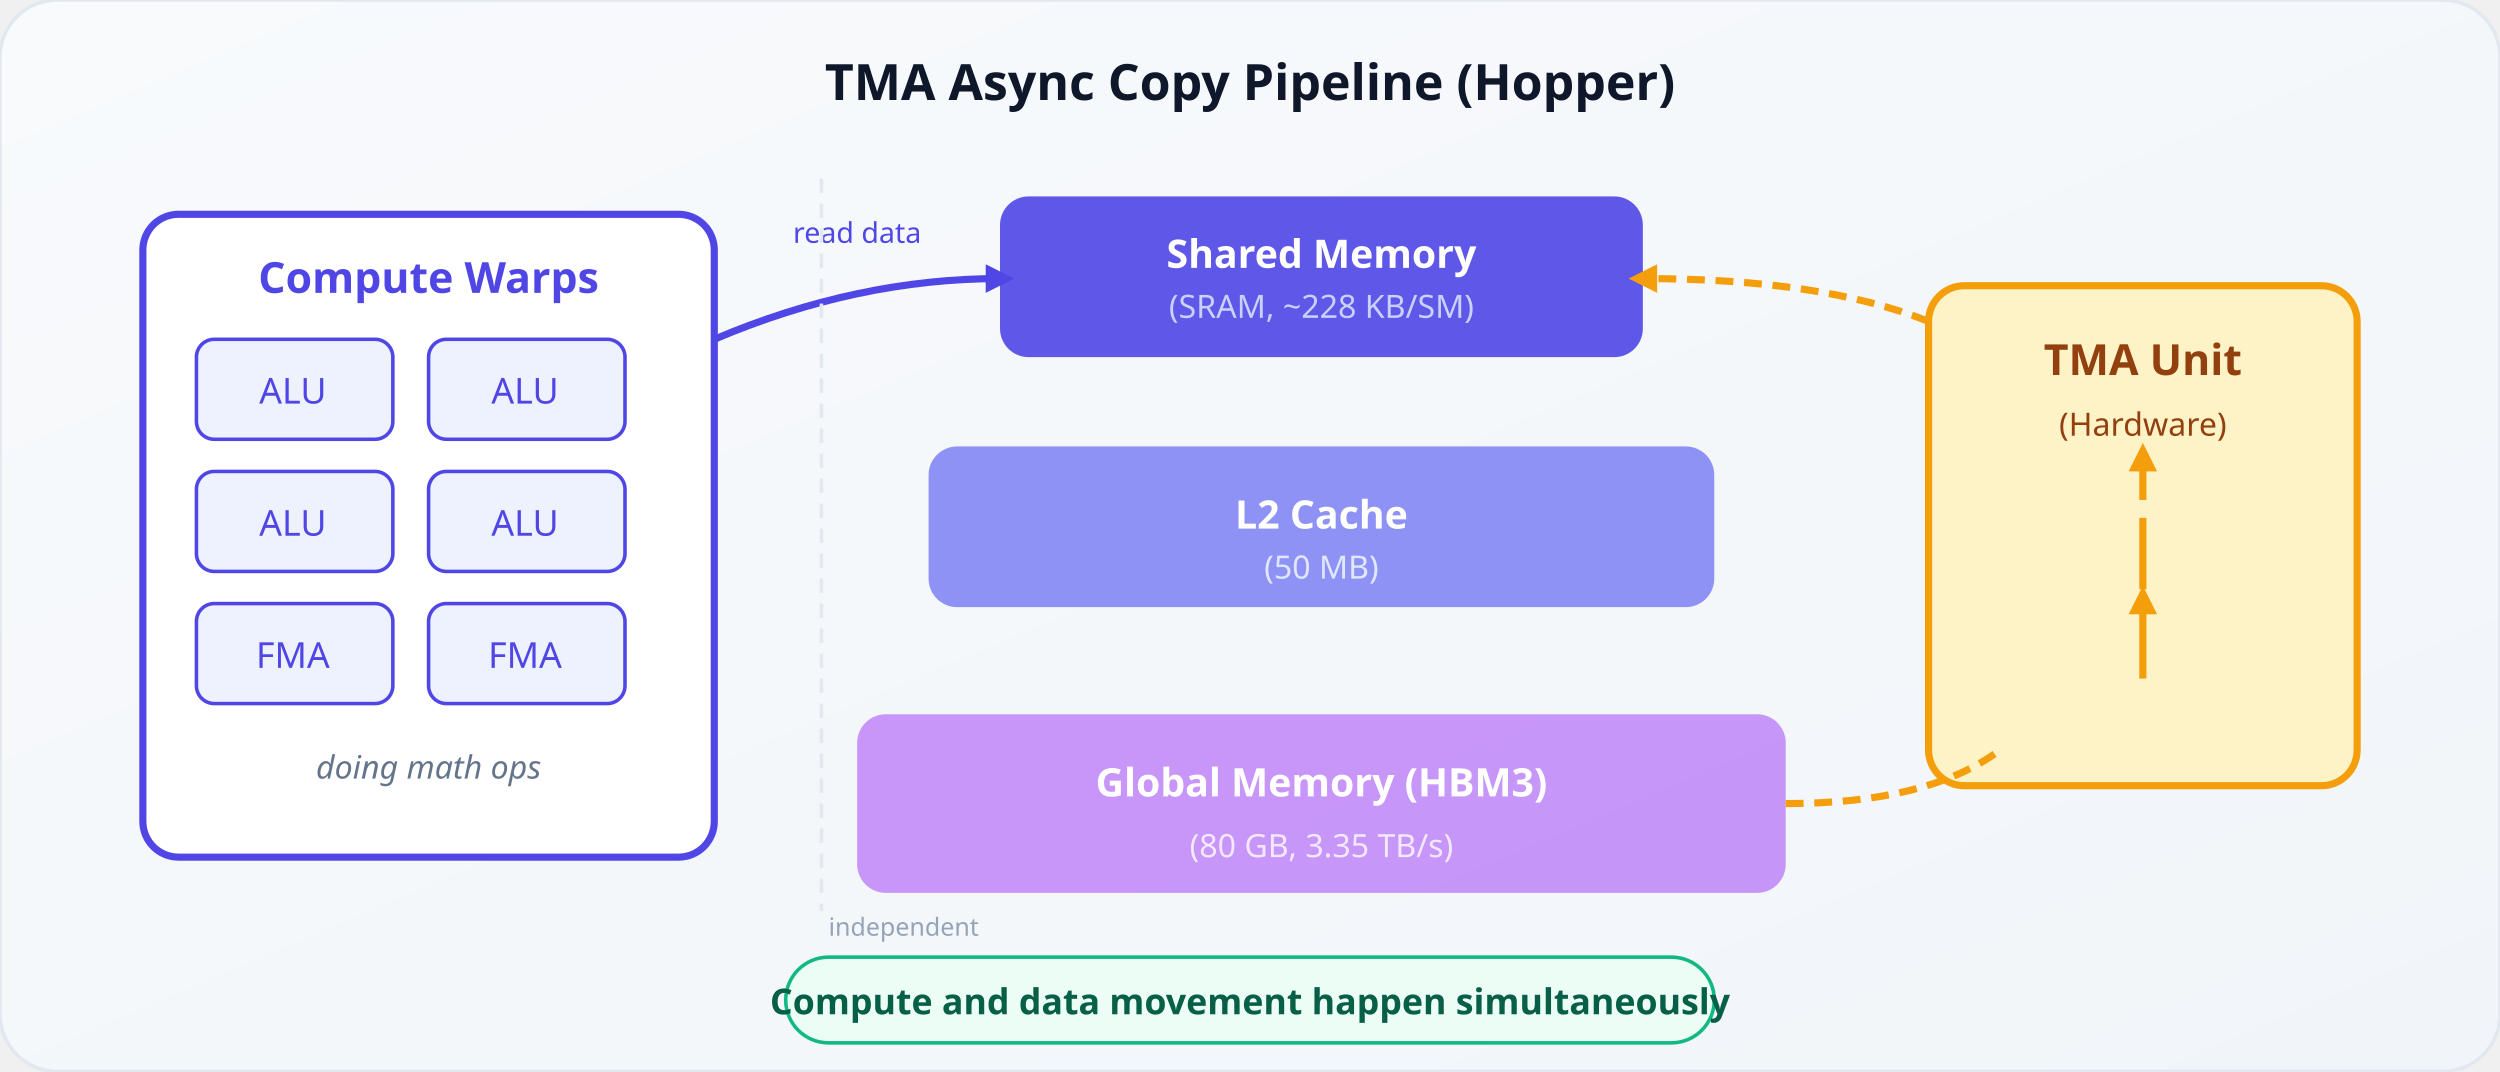
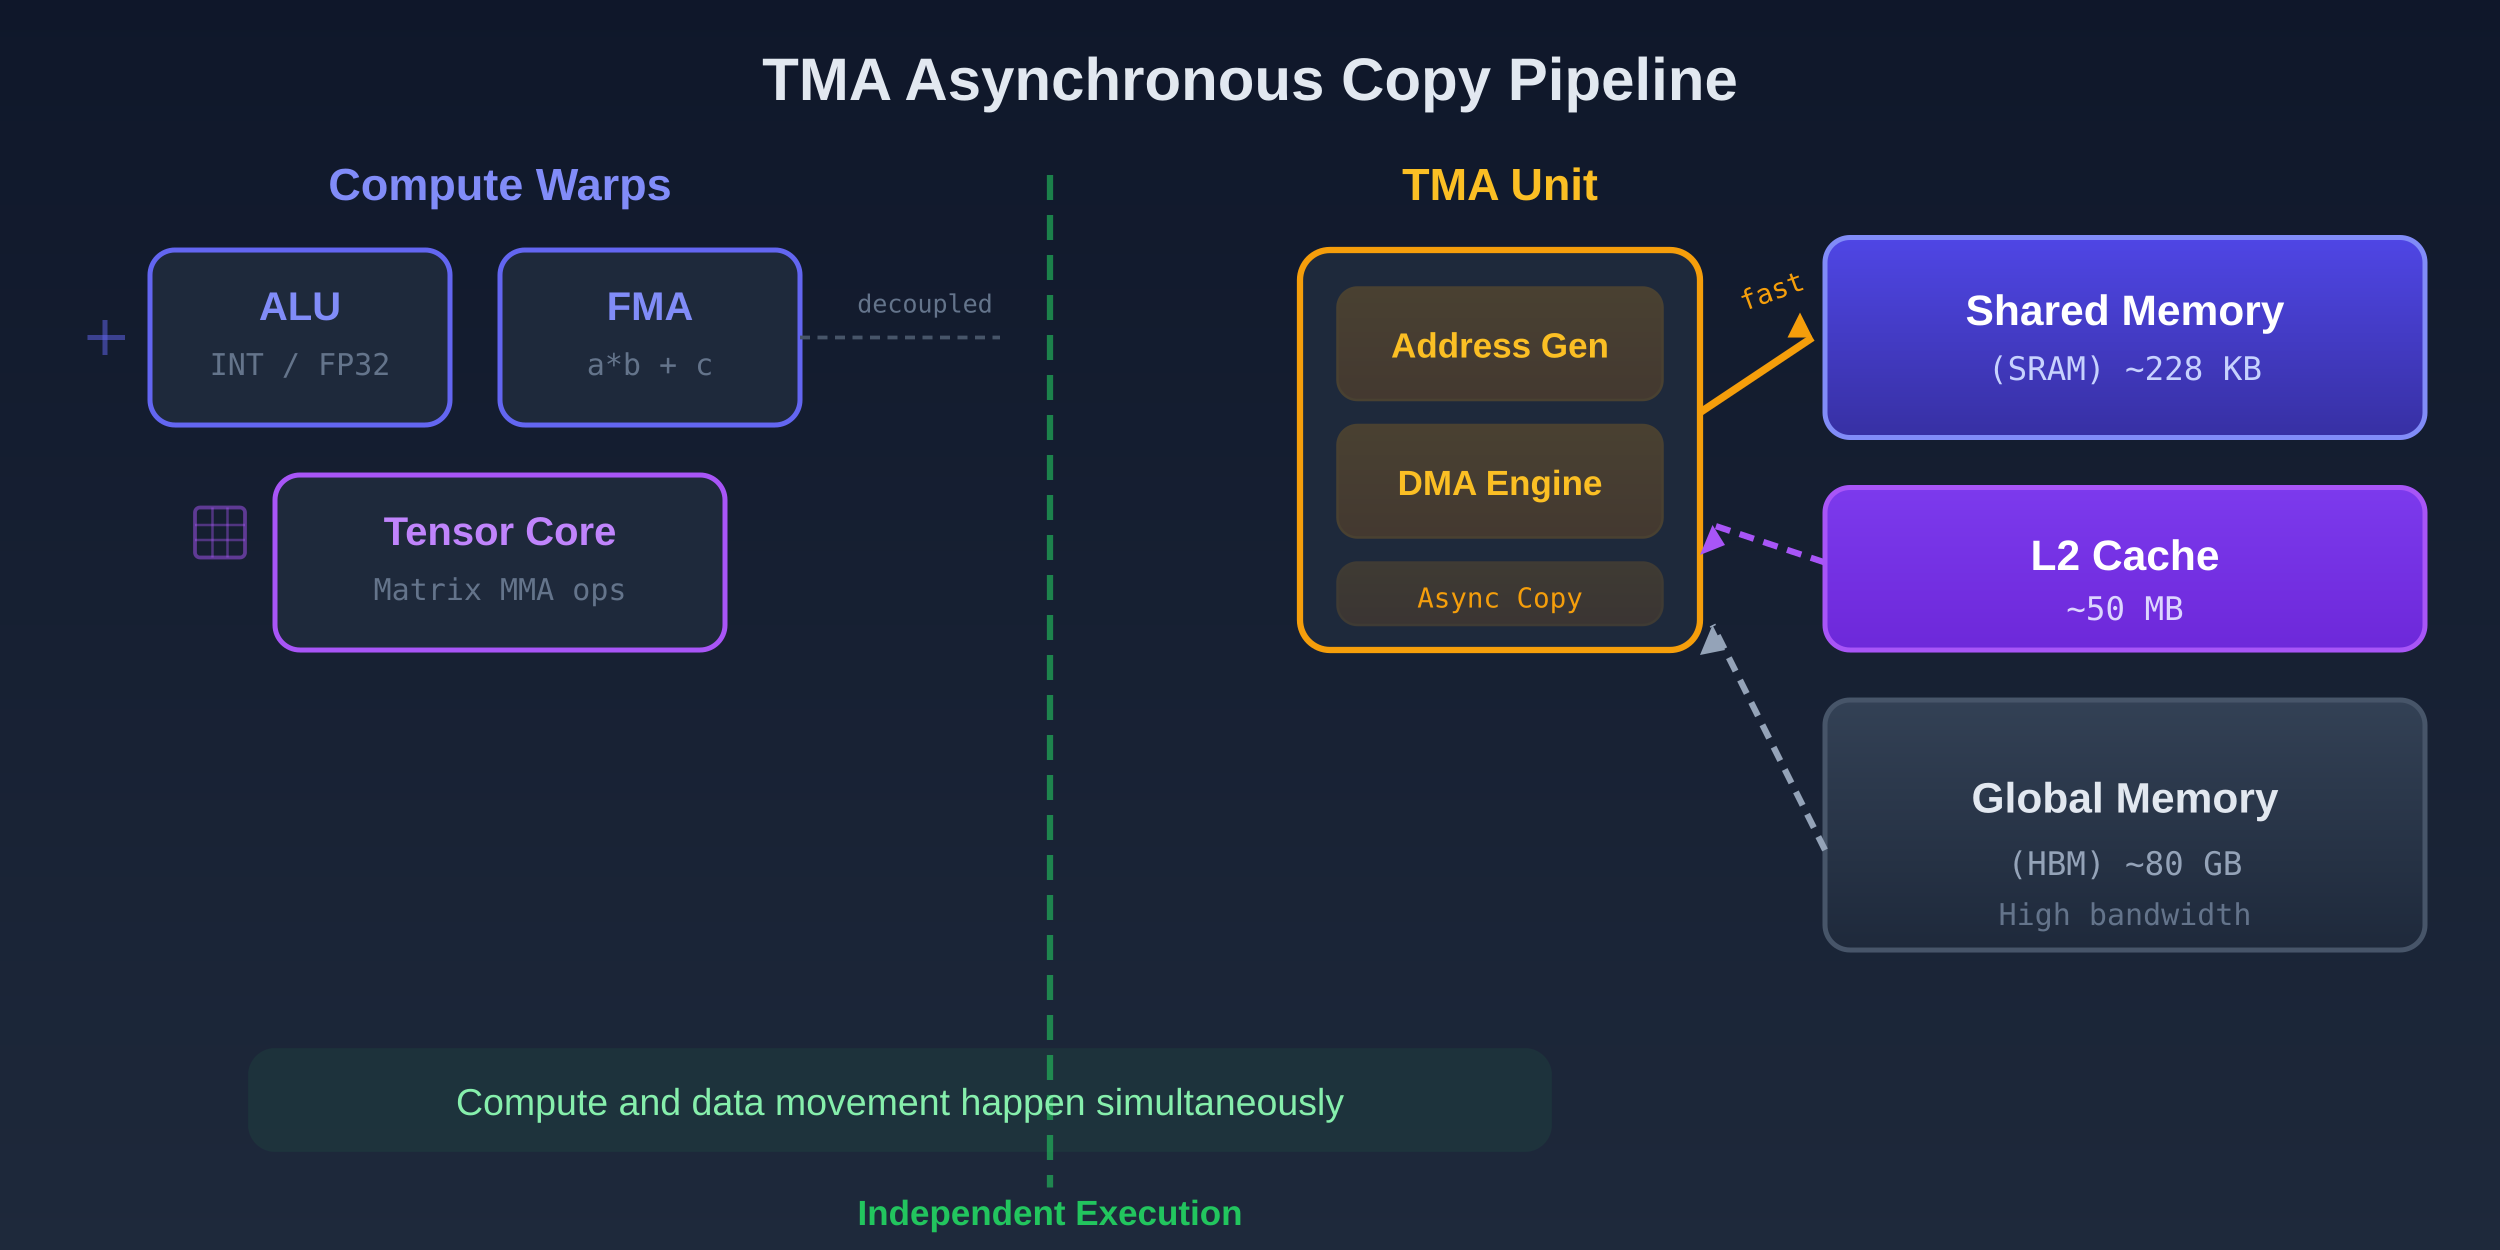
- <svg xmlns="http://www.w3.org/2000/svg" viewBox="0 0 700 300" width="700" height="300" font-family="'Segoe UI', system-ui, -apple-system, sans-serif">
+ <svg xmlns="http://www.w3.org/2000/svg" viewBox="0 0 1000 500">
  <defs>
-     <linearGradient id="bg2" x1="0" y1="0" x2="1" y2="1">
-       <stop offset="0%" stop-color="#f8fafc" />
-       <stop offset="100%" stop-color="#f1f5f9" />
+     <linearGradient id="bg-tma" x1="0" y1="0" x2="0" y2="1">
+       <stop offset="0%" stop-color="#0f172a" />
+       <stop offset="100%" stop-color="#1e293b" />
    </linearGradient>
-     <marker id="arrowDown" markerWidth="8" markerHeight="6" refX="4" refY="6" orient="auto">
-       <path d="M0,0 L4,6 L8,0" fill="none" stroke="#4f46e5" stroke-width="1.5" />
-     </marker>
-     <marker id="arrowUp" markerWidth="8" markerHeight="6" refX="4" refY="0" orient="auto">
-       <path d="M0,6 L4,0 L8,6" fill="none" stroke="#f59e0b" stroke-width="1.5" />
-     </marker>
+     <linearGradient id="smemGrad" x1="0" y1="0" x2="0" y2="1">
+       <stop offset="0%" stop-color="#4f46e5" />
+       <stop offset="100%" stop-color="#3730a3" />
+     </linearGradient>
+     <linearGradient id="l2Grad" x1="0" y1="0" x2="0" y2="1">
+       <stop offset="0%" stop-color="#7c3aed" />
+       <stop offset="100%" stop-color="#6d28d9" />
+     </linearGradient>
+     <linearGradient id="hbmGrad" x1="0" y1="0" x2="0" y2="1">
+       <stop offset="0%" stop-color="#334155" />
+       <stop offset="100%" stop-color="#1e293b" />
+     </linearGradient>
+     <linearGradient id="tmaGrad" x1="0" y1="0" x2="0" y2="1">
+       <stop offset="0%" stop-color="#f59e0b" />
+       <stop offset="100%" stop-color="#d97706" />
+     </linearGradient>
+     <filter id="glowTma">
+       <feGaussianBlur stdDeviation="2" result="blur" />
+       <feMerge>
+         <feMergeNode in="blur" />
+         <feMergeNode in="SourceGraphic" />
+       </feMerge>
+     </filter>
  </defs>
-   <rect width="700" height="300" rx="16" fill="url(#bg2)" stroke="#e2e8f0" stroke-width="1" />
-   <text x="350" y="28" text-anchor="middle" font-size="14" font-weight="700" fill="#0f172a">TMA Async Copy Pipeline (Hopper)</text>
-   <rect x="40" y="60" width="160" height="180" rx="10" fill="white" stroke="#4f46e5" stroke-width="2" />
-   <text x="120" y="82" text-anchor="middle" font-size="12" font-weight="700" fill="#4f46e5">Compute Warps</text>
-   <rect x="55" y="95" width="55" height="28" rx="5" fill="#eef2ff" stroke="#4f46e5" stroke-width="1" />
-   <text x="82" y="113" text-anchor="middle" font-size="10" fill="#4f46e5">ALU</text>
-   <rect x="120" y="95" width="55" height="28" rx="5" fill="#eef2ff" stroke="#4f46e5" stroke-width="1" />
-   <text x="147" y="113" text-anchor="middle" font-size="10" fill="#4f46e5">ALU</text>
-   <rect x="55" y="132" width="55" height="28" rx="5" fill="#eef2ff" stroke="#4f46e5" stroke-width="1" />
-   <text x="82" y="150" text-anchor="middle" font-size="10" fill="#4f46e5">ALU</text>
-   <rect x="120" y="132" width="55" height="28" rx="5" fill="#eef2ff" stroke="#4f46e5" stroke-width="1" />
-   <text x="147" y="150" text-anchor="middle" font-size="10" fill="#4f46e5">ALU</text>
-   <rect x="55" y="169" width="55" height="28" rx="5" fill="#eef2ff" stroke="#4f46e5" stroke-width="1" />
-   <text x="82" y="187" text-anchor="middle" font-size="10" fill="#4f46e5">FMA</text>
-   <rect x="120" y="169" width="55" height="28" rx="5" fill="#eef2ff" stroke="#4f46e5" stroke-width="1" />
-   <text x="147" y="187" text-anchor="middle" font-size="10" fill="#4f46e5">FMA</text>
-   <text x="120" y="218" text-anchor="middle" font-size="9" fill="#64748b" font-style="italic">doing math ops</text>
-   <rect x="280" y="55" width="180" height="45" rx="8" fill="#4f46e5" opacity="0.9" />
-   <text x="370" y="75" text-anchor="middle" font-size="11" font-weight="700" fill="white">Shared Memory</text>
-   <text x="370" y="89" text-anchor="middle" font-size="9" fill="#c7d2fe">(SRAM, ~228 KB/SM)</text>
-   <rect x="260" y="125" width="220" height="45" rx="8" fill="#6366f1" opacity="0.7" />
-   <text x="370" y="148" text-anchor="middle" font-size="11" font-weight="700" fill="white">L2 Cache</text>
-   <text x="370" y="162" text-anchor="middle" font-size="9" fill="#e0e7ff">(50 MB)</text>
-   <rect x="240" y="200" width="260" height="50" rx="8" fill="#a855f7" opacity="0.6" />
-   <text x="370" y="223" text-anchor="middle" font-size="11" font-weight="700" fill="white">Global Memory (HBM3)</text>
-   <text x="370" y="240" text-anchor="middle" font-size="9" fill="#f3e8ff">(80 GB, 3.35 TB/s)</text>
-   <rect x="540" y="80" width="120" height="140" rx="10" fill="#fef3c7" stroke="#f59e0b" stroke-width="2" />
-   <text x="600" y="105" text-anchor="middle" font-size="12" font-weight="700" fill="#92400e">TMA Unit</text>
-   <text x="600" y="122" text-anchor="middle" font-size="9" fill="#92400e">(Hardware)</text>
-   <line x1="600" y1="190" x2="600" y2="170" stroke="#f59e0b" stroke-width="2" />
-   <line x1="600" y1="165" x2="600" y2="145" stroke="#f59e0b" stroke-width="2" />
-   <line x1="600" y1="140" x2="600" y2="130" stroke="#f59e0b" stroke-width="2" />
-   <polygon points="596,132 600,124 604,132" fill="#f59e0b" />
-   <polygon points="596,172 600,164 604,172" fill="#f59e0b" />
-   <path d="M500,225 Q540,225 560,210" fill="none" stroke="#f59e0b" stroke-width="2" stroke-dasharray="5,3" />
-   <path d="M540,90 Q510,78 460,78" fill="none" stroke="#f59e0b" stroke-width="2" stroke-dasharray="5,3" />
-   <polygon points="464,74 456,78 464,82" fill="#f59e0b" />
-   <path d="M200,95 Q240,78 280,78" fill="none" stroke="#4f46e5" stroke-width="2" />
-   <polygon points="276,74 284,78 276,82" fill="#4f46e5" />
-   <text x="240" y="68" text-anchor="middle" font-size="8" fill="#4f46e5">read data</text>
-   <rect x="220" y="268" width="260" height="24" rx="12" fill="#ecfdf5" stroke="#10b981" stroke-width="1" />
-   <text x="350" y="284" text-anchor="middle" font-size="10" font-weight="600" fill="#065f46">Compute and data movement happen simultaneously</text>
-   <line x1="230" y1="50" x2="230" y2="255" stroke="#e2e8f0" stroke-width="1" stroke-dasharray="4,3" />
-   <text x="232" y="262" font-size="7" fill="#94a3b8">independent</text>
+   <rect width="1000" height="500" fill="url(#bg-tma)" />
+   <text x="500" y="40" text-anchor="middle" font-family="'Segoe UI', Arial, sans-serif" font-size="24" font-weight="bold" fill="#e2e8f0">TMA Asynchronous Copy Pipeline</text>
+   <text x="200" y="80" text-anchor="middle" font-family="'Segoe UI', Arial, sans-serif" font-size="18" font-weight="bold" fill="#818cf8">Compute Warps</text>
+   <rect x="60" y="100" width="120" height="70" rx="10" fill="#1e293b" stroke="#6366f1" stroke-width="2" />
+   <text x="120" y="128" text-anchor="middle" font-family="'Segoe UI', Arial, sans-serif" font-size="16" font-weight="bold" fill="#818cf8">ALU</text>
+   <text x="120" y="150" text-anchor="middle" font-family="monospace" font-size="12" fill="#64748b">INT / FP32</text>
+   <line x1="35" y1="135" x2="50" y2="135" stroke="#6366f1" stroke-width="2" opacity="0.5" />
+   <line x1="42" y1="128" x2="42" y2="142" stroke="#6366f1" stroke-width="2" opacity="0.5" />
+   <rect x="200" y="100" width="120" height="70" rx="10" fill="#1e293b" stroke="#6366f1" stroke-width="2" />
+   <text x="260" y="128" text-anchor="middle" font-family="'Segoe UI', Arial, sans-serif" font-size="16" font-weight="bold" fill="#818cf8">FMA</text>
+   <text x="260" y="150" text-anchor="middle" font-family="monospace" font-size="12" fill="#64748b">a*b + c</text>
+   <rect x="110" y="190" width="180" height="70" rx="10" fill="#1e293b" stroke="#a855f7" stroke-width="2" />
+   <text x="200" y="218" text-anchor="middle" font-family="'Segoe UI', Arial, sans-serif" font-size="16" font-weight="bold" fill="#c084fc">Tensor Core</text>
+   <text x="200" y="240" text-anchor="middle" font-family="monospace" font-size="12" fill="#64748b">Matrix MMA ops</text>
+   <rect x="78" y="203" width="20" height="20" rx="2" fill="none" stroke="#a855f7" stroke-width="1.5" opacity="0.5" />
+   <line x1="78" y1="210" x2="98" y2="210" stroke="#a855f7" stroke-width="1" opacity="0.4" />
+   <line x1="78" y1="216" x2="98" y2="216" stroke="#a855f7" stroke-width="1" opacity="0.4" />
+   <line x1="85" y1="203" x2="85" y2="223" stroke="#a855f7" stroke-width="1" opacity="0.4" />
+   <line x1="91" y1="203" x2="91" y2="223" stroke="#a855f7" stroke-width="1" opacity="0.4" />
+   <line x1="420" y1="70" x2="420" y2="475" stroke="#22c55e" stroke-width="2.5" stroke-dasharray="10,6" opacity="0.6" />
+   <text x="420" y="490" text-anchor="middle" font-family="'Segoe UI', Arial, sans-serif" font-size="14" font-weight="bold" fill="#22c55e">Independent Execution</text>
+   <text x="600" y="80" text-anchor="middle" font-family="'Segoe UI', Arial, sans-serif" font-size="18" font-weight="bold" fill="#fbbf24">TMA Unit</text>
+   <rect x="520" y="100" width="160" height="160" rx="12" fill="#1e293b" stroke="#f59e0b" stroke-width="2.5" />
+   <rect x="535" y="115" width="130" height="45" rx="8" fill="url(#tmaGrad)" opacity="0.2" stroke="#f59e0b" stroke-width="1" />
+   <text x="600" y="143" text-anchor="middle" font-family="'Segoe UI', Arial, sans-serif" font-size="14" font-weight="bold" fill="#fbbf24">Address Gen</text>
+   <rect x="535" y="170" width="130" height="45" rx="8" fill="url(#tmaGrad)" opacity="0.2" stroke="#f59e0b" stroke-width="1" />
+   <text x="600" y="198" text-anchor="middle" font-family="'Segoe UI', Arial, sans-serif" font-size="14" font-weight="bold" fill="#fbbf24">DMA Engine</text>
+   <rect x="535" y="225" width="130" height="25" rx="8" fill="url(#tmaGrad)" opacity="0.15" stroke="#f59e0b" stroke-width="1" />
+   <text x="600" y="243" text-anchor="middle" font-family="monospace" font-size="11" fill="#f59e0b">Async Copy</text>
+   <rect x="730" y="95" width="240" height="80" rx="10" fill="url(#smemGrad)" stroke="#818cf8" stroke-width="2" />
+   <text x="850" y="130" text-anchor="middle" font-family="'Segoe UI', Arial, sans-serif" font-size="17" font-weight="bold" fill="white">Shared Memory</text>
+   <text x="850" y="152" text-anchor="middle" font-family="monospace" font-size="13" fill="#c7d2fe">(SRAM) ~228 KB</text>
+   <rect x="730" y="195" width="240" height="65" rx="10" fill="url(#l2Grad)" stroke="#a855f7" stroke-width="2" />
+   <text x="850" y="228" text-anchor="middle" font-family="'Segoe UI', Arial, sans-serif" font-size="17" font-weight="bold" fill="white">L2 Cache</text>
+   <text x="850" y="248" text-anchor="middle" font-family="monospace" font-size="13" fill="#ddd6fe">~50 MB</text>
+   <rect x="730" y="280" width="240" height="100" rx="10" fill="url(#hbmGrad)" stroke="#475569" stroke-width="2" />
+   <text x="850" y="325" text-anchor="middle" font-family="'Segoe UI', Arial, sans-serif" font-size="17" font-weight="bold" fill="#e2e8f0">Global Memory</text>
+   <text x="850" y="350" text-anchor="middle" font-family="monospace" font-size="13" fill="#94a3b8">(HBM) ~80 GB</text>
+   <text x="850" y="370" text-anchor="middle" font-family="monospace" font-size="12" fill="#64748b">High bandwidth</text>
+   <path d="M 680,165 L 725,135" fill="none" stroke="#f59e0b" stroke-width="3" marker-end="url(#arrowAmber)" />
+   <polygon points="725,135 715,135 720,125" fill="#f59e0b" />
+   <path d="M 730,340 L 685,250" fill="none" stroke="#94a3b8" stroke-width="2.5" stroke-dasharray="6,4" />
+   <polygon points="685,250 680,262 690,260" fill="#94a3b8" />
+   <path d="M 730,225 L 685,210" fill="none" stroke="#a855f7" stroke-width="2.5" stroke-dasharray="6,4" />
+   <polygon points="685,210 680,222 690,218" fill="#a855f7" />
+   <text x="710" y="120" text-anchor="middle" font-family="monospace" font-size="11" fill="#f59e0b" transform="rotate(-20, 710, 120)">fast</text>
+   <rect x="100" y="420" width="520" height="40" rx="10" fill="#22c55e" opacity="0.08" stroke="#22c55e" stroke-width="1.5" />
+   <text x="360" y="446" text-anchor="middle" font-family="'Segoe UI', Arial, sans-serif" font-size="15" fill="#86efac">Compute and data movement happen simultaneously</text>
+   <line x1="320" y1="135" x2="400" y2="135" stroke="#475569" stroke-width="1.5" stroke-dasharray="4,3" />
+   <text x="370" y="125" text-anchor="middle" font-family="monospace" font-size="10" fill="#64748b">decoupled</text>
</svg>
